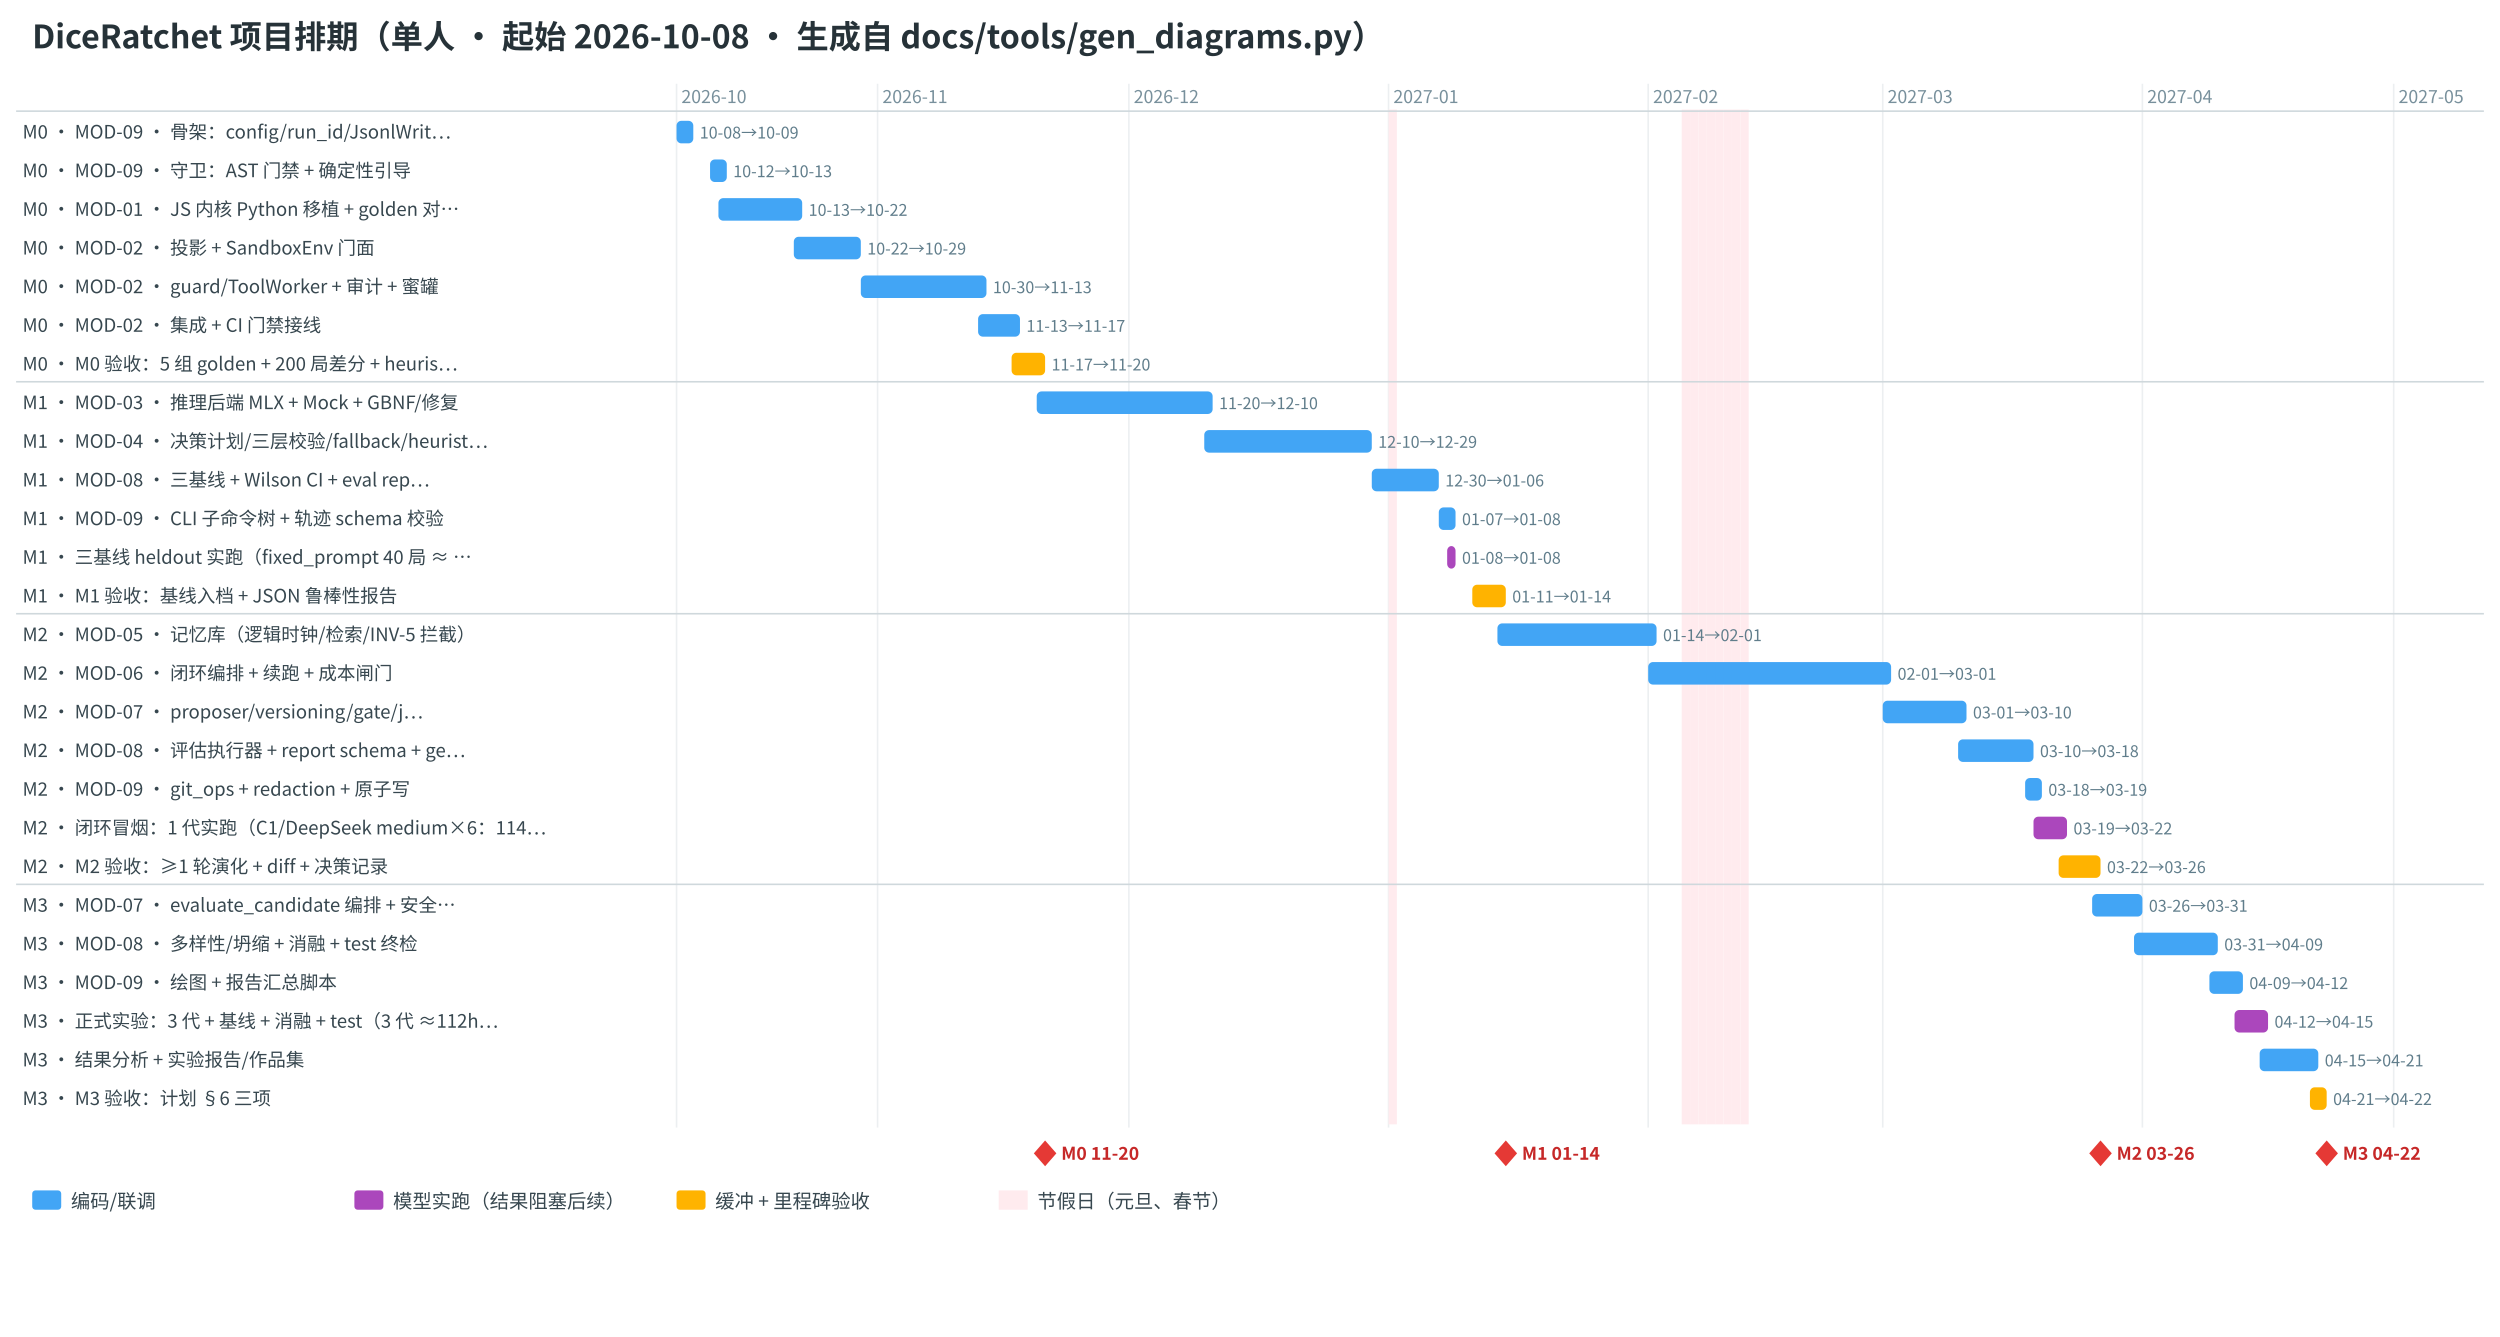
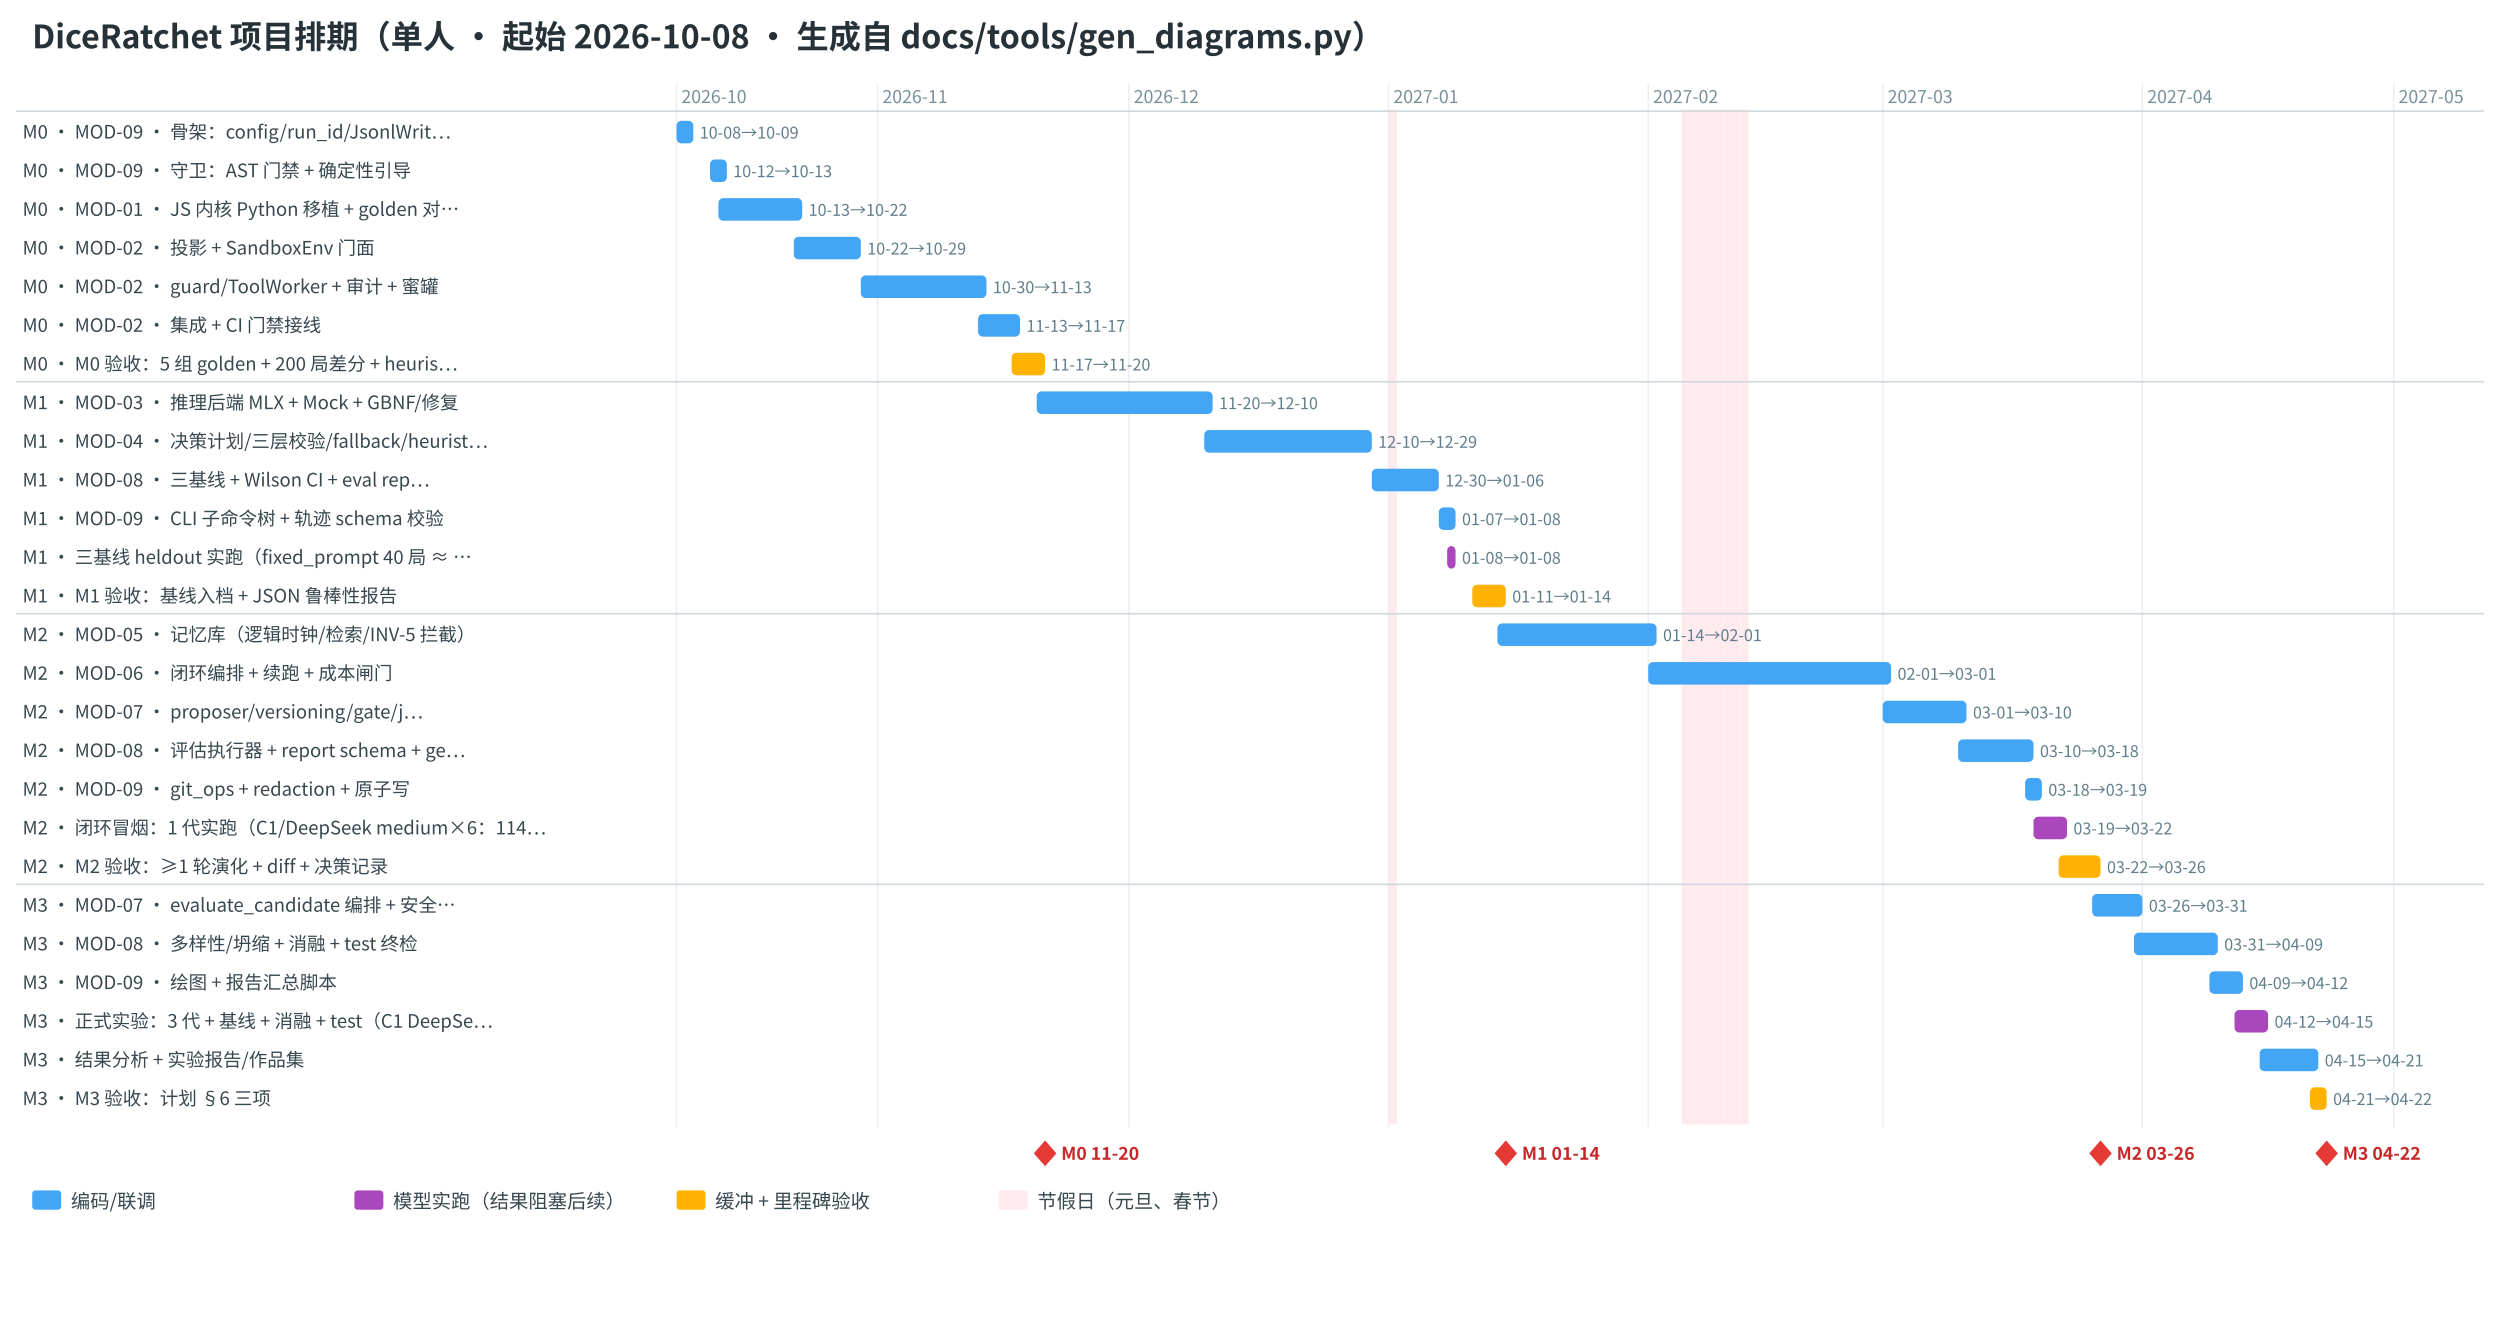
<svg xmlns="http://www.w3.org/2000/svg" width="1552" height="830" viewBox="0 0 1552 830" font-family="PingFang SC, Hiragino Sans GB, Noto Sans CJK SC, Microsoft YaHei, sans-serif">
  <rect width="1552" height="830" fill="#fff" />
  <text x="20" y="30" font-size="20" font-weight="700" fill="#263238">DiceRatchet 项目排期（单人 · 起始 2026-10-08 · 生成自 docs/tools/gen_diagrams.py）</text>
  <line x1="420.0" y1="52" x2="420.0" y2="700" stroke="#eceff1" />
  <text x="423.0" y="64" font-size="11" fill="#78909c">2026-10</text>
  <line x1="544.8" y1="52" x2="544.8" y2="700" stroke="#eceff1" />
  <text x="547.8" y="64" font-size="11" fill="#78909c">2026-11</text>
  <line x1="700.8" y1="52" x2="700.8" y2="700" stroke="#eceff1" />
  <text x="703.8" y="64" font-size="11" fill="#78909c">2026-12</text>
  <line x1="862.0" y1="52" x2="862.0" y2="700" stroke="#eceff1" />
  <text x="865.0" y="64" font-size="11" fill="#78909c">2027-01</text>
  <line x1="1023.2" y1="52" x2="1023.2" y2="700" stroke="#eceff1" />
  <text x="1026.2" y="64" font-size="11" fill="#78909c">2027-02</text>
  <line x1="1168.8" y1="52" x2="1168.8" y2="700" stroke="#eceff1" />
  <text x="1171.8" y="64" font-size="11" fill="#78909c">2027-03</text>
  <line x1="1330.0" y1="52" x2="1330.0" y2="700" stroke="#eceff1" />
  <text x="1333.0" y="64" font-size="11" fill="#78909c">2027-04</text>
  <line x1="1486.0" y1="52" x2="1486.0" y2="700" stroke="#eceff1" />
  <text x="1489.0" y="64" font-size="11" fill="#78909c">2027-05</text>
  <rect x="862.0" y="68" width="5.2" height="630" fill="#ffebee" />
  <rect x="1044.0" y="68" width="5.2" height="630" fill="#ffebee" />
  <rect x="1049.2" y="68" width="5.2" height="630" fill="#ffebee" />
  <rect x="1054.4" y="68" width="5.2" height="630" fill="#ffebee" />
  <rect x="1059.6" y="68" width="5.2" height="630" fill="#ffebee" />
  <rect x="1064.8" y="68" width="5.2" height="630" fill="#ffebee" />
  <rect x="1070.0" y="68" width="5.2" height="630" fill="#ffebee" />
  <rect x="1075.2" y="68" width="5.2" height="630" fill="#ffebee" />
  <rect x="1080.4" y="68" width="5.2" height="630" fill="#ffebee" />
  <line x1="10" y1="69" x2="1542" y2="69" stroke="#cfd8dc" />
  <text x="14" y="86" font-size="11.5" fill="#37474f">M0 · MOD-09 · 骨架：config/run_id/JsonlWrit…</text>
  <rect x="420.0" y="75" width="10.4" height="14" rx="3" fill="#42a5f5" />
  <text x="434.4" y="86" font-size="10" fill="#607d8b">10-08→10-09</text>
  <text x="14" y="110" font-size="11.5" fill="#37474f">M0 · MOD-09 · 守卫：AST 门禁 + 确定性引导</text>
  <rect x="440.8" y="99" width="10.4" height="14" rx="3" fill="#42a5f5" />
  <text x="455.2" y="110" font-size="10" fill="#607d8b">10-12→10-13</text>
  <text x="14" y="134" font-size="11.5" fill="#37474f">M0 · MOD-01 · JS 内核 Python 移植 + golden 对…</text>
  <rect x="446.0" y="123" width="52.0" height="14" rx="3" fill="#42a5f5" />
  <text x="502.0" y="134" font-size="10" fill="#607d8b">10-13→10-22</text>
  <text x="14" y="158" font-size="11.5" fill="#37474f">M0 · MOD-02 · 投影 + SandboxEnv 门面</text>
  <rect x="492.8" y="147" width="41.6" height="14" rx="3" fill="#42a5f5" />
  <text x="538.4" y="158" font-size="10" fill="#607d8b">10-22→10-29</text>
  <text x="14" y="182" font-size="11.5" fill="#37474f">M0 · MOD-02 · guard/ToolWorker + 审计 + 蜜罐</text>
  <rect x="534.4" y="171" width="78.0" height="14" rx="3" fill="#42a5f5" />
  <text x="616.4" y="182" font-size="10" fill="#607d8b">10-30→11-13</text>
  <text x="14" y="206" font-size="11.5" fill="#37474f">M0 · MOD-02 · 集成 + CI 门禁接线</text>
  <rect x="607.2" y="195" width="26.0" height="14" rx="3" fill="#42a5f5" />
  <text x="637.2" y="206" font-size="10" fill="#607d8b">11-13→11-17</text>
  <text x="14" y="230" font-size="11.5" fill="#37474f">M0 · M0 验收：5 组 golden + 200 局差分 + heuris…</text>
  <rect x="628.0" y="219" width="20.8" height="14" rx="3" fill="#ffb300" />
  <text x="652.8" y="230" font-size="10" fill="#607d8b">11-17→11-20</text>
  <line x1="10" y1="237" x2="1542" y2="237" stroke="#cfd8dc" />
  <text x="14" y="254" font-size="11.5" fill="#37474f">M1 · MOD-03 · 推理后端 MLX + Mock + GBNF/修复</text>
  <rect x="643.6" y="243" width="109.2" height="14" rx="3" fill="#42a5f5" />
  <text x="756.8" y="254" font-size="10" fill="#607d8b">11-20→12-10</text>
  <text x="14" y="278" font-size="11.5" fill="#37474f">M1 · MOD-04 · 决策计划/三层校验/fallback/heurist…</text>
  <rect x="747.6" y="267" width="104.0" height="14" rx="3" fill="#42a5f5" />
  <text x="855.6" y="278" font-size="10" fill="#607d8b">12-10→12-29</text>
  <text x="14" y="302" font-size="11.5" fill="#37474f">M1 · MOD-08 · 三基线 + Wilson CI + eval rep…</text>
  <rect x="851.6" y="291" width="41.6" height="14" rx="3" fill="#42a5f5" />
  <text x="897.2" y="302" font-size="10" fill="#607d8b">12-30→01-06</text>
  <text x="14" y="326" font-size="11.5" fill="#37474f">M1 · MOD-09 · CLI 子命令树 + 轨迹 schema 校验</text>
  <rect x="893.2" y="315" width="10.4" height="14" rx="3" fill="#42a5f5" />
  <text x="907.6" y="326" font-size="10" fill="#607d8b">01-07→01-08</text>
  <text x="14" y="350" font-size="11.5" fill="#37474f">M1 · 三基线 heldout 实跑（fixed_prompt 40 局 ≈ …</text>
  <rect x="898.4" y="339" width="5.2" height="14" rx="3" fill="#ab47bc" />
  <text x="907.6" y="350" font-size="10" fill="#607d8b">01-08→01-08</text>
  <text x="14" y="374" font-size="11.5" fill="#37474f">M1 · M1 验收：基线入档 + JSON 鲁棒性报告</text>
  <rect x="914.0" y="363" width="20.8" height="14" rx="3" fill="#ffb300" />
  <text x="938.8" y="374" font-size="10" fill="#607d8b">01-11→01-14</text>
  <line x1="10" y1="381" x2="1542" y2="381" stroke="#cfd8dc" />
  <text x="14" y="398" font-size="11.5" fill="#37474f">M2 · MOD-05 · 记忆库（逻辑时钟/检索/INV-5 拦截）</text>
  <rect x="929.6" y="387" width="98.8" height="14" rx="3" fill="#42a5f5" />
  <text x="1032.4" y="398" font-size="10" fill="#607d8b">01-14→02-01</text>
  <text x="14" y="422" font-size="11.5" fill="#37474f">M2 · MOD-06 · 闭环编排 + 续跑 + 成本闸门</text>
  <rect x="1023.2" y="411" width="150.8" height="14" rx="3" fill="#42a5f5" />
  <text x="1178.0" y="422" font-size="10" fill="#607d8b">02-01→03-01</text>
  <text x="14" y="446" font-size="11.5" fill="#37474f">M2 · MOD-07 · proposer/versioning/gate/j…</text>
  <rect x="1168.8" y="435" width="52.0" height="14" rx="3" fill="#42a5f5" />
  <text x="1224.8" y="446" font-size="10" fill="#607d8b">03-01→03-10</text>
  <text x="14" y="470" font-size="11.5" fill="#37474f">M2 · MOD-08 · 评估执行器 + report schema + ge…</text>
  <rect x="1215.6" y="459" width="46.8" height="14" rx="3" fill="#42a5f5" />
  <text x="1266.4" y="470" font-size="10" fill="#607d8b">03-10→03-18</text>
  <text x="14" y="494" font-size="11.5" fill="#37474f">M2 · MOD-09 · git_ops + redaction + 原子写</text>
  <rect x="1257.2" y="483" width="10.4" height="14" rx="3" fill="#42a5f5" />
  <text x="1271.6" y="494" font-size="10" fill="#607d8b">03-18→03-19</text>
  <text x="14" y="518" font-size="11.5" fill="#37474f">M2 · 闭环冒烟：1 代实跑（C1/DeepSeek medium×6：114…</text>
  <rect x="1262.4" y="507" width="20.8" height="14" rx="3" fill="#ab47bc" />
  <text x="1287.2" y="518" font-size="10" fill="#607d8b">03-19→03-22</text>
  <text x="14" y="542" font-size="11.5" fill="#37474f">M2 · M2 验收：≥1 轮演化 + diff + 决策记录</text>
  <rect x="1278.0" y="531" width="26.0" height="14" rx="3" fill="#ffb300" />
  <text x="1308.0" y="542" font-size="10" fill="#607d8b">03-22→03-26</text>
  <line x1="10" y1="549" x2="1542" y2="549" stroke="#cfd8dc" />
  <text x="14" y="566" font-size="11.5" fill="#37474f">M3 · MOD-07 · evaluate_candidate 编排 + 安全…</text>
  <rect x="1298.8" y="555" width="31.2" height="14" rx="3" fill="#42a5f5" />
  <text x="1334.0" y="566" font-size="10" fill="#607d8b">03-26→03-31</text>
  <text x="14" y="590" font-size="11.5" fill="#37474f">M3 · MOD-08 · 多样性/坍缩 + 消融 + test 终检</text>
  <rect x="1324.8" y="579" width="52.0" height="14" rx="3" fill="#42a5f5" />
  <text x="1380.8" y="590" font-size="10" fill="#607d8b">03-31→04-09</text>
  <text x="14" y="614" font-size="11.5" fill="#37474f">M3 · MOD-09 · 绘图 + 报告汇总脚本</text>
  <rect x="1371.6" y="603" width="20.8" height="14" rx="3" fill="#42a5f5" />
  <text x="1396.4" y="614" font-size="10" fill="#607d8b">04-09→04-12</text>
-   <text x="14" y="638" font-size="11.5" fill="#37474f">M3 · 正式实验：3 代 + 基线 + 消融 + test（3 代 ≈112h…</text>
+   <text x="14" y="638" font-size="11.5" fill="#37474f">M3 · 正式实验：3 代 + 基线 + 消融 + test（C1 DeepSe…</text>
  <rect x="1387.2" y="627" width="20.8" height="14" rx="3" fill="#ab47bc" />
  <text x="1412.0" y="638" font-size="10" fill="#607d8b">04-12→04-15</text>
  <text x="14" y="662" font-size="11.5" fill="#37474f">M3 · 结果分析 + 实验报告/作品集</text>
  <rect x="1402.8" y="651" width="36.4" height="14" rx="3" fill="#42a5f5" />
  <text x="1443.2" y="662" font-size="10" fill="#607d8b">04-15→04-21</text>
  <text x="14" y="686" font-size="11.5" fill="#37474f">M3 · M3 验收：计划 §6 三项</text>
  <rect x="1434.0" y="675" width="10.4" height="14" rx="3" fill="#ffb300" />
  <text x="1448.4" y="686" font-size="10" fill="#607d8b">04-21→04-22</text>
  <path d="M648.8,708 l7,8 l-7,8 l-7,-8 z" fill="#e53935" />
  <text x="658.8" y="720" font-size="11" fill="#c62828" font-weight="700">M0 11-20</text>
  <path d="M934.8,708 l7,8 l-7,8 l-7,-8 z" fill="#e53935" />
  <text x="944.8" y="720" font-size="11" fill="#c62828" font-weight="700">M1 01-14</text>
  <path d="M1304.0,708 l7,8 l-7,8 l-7,-8 z" fill="#e53935" />
  <text x="1314.0" y="720" font-size="11" fill="#c62828" font-weight="700">M2 03-26</text>
  <path d="M1444.4,708 l7,8 l-7,8 l-7,-8 z" fill="#e53935" />
  <text x="1454.4" y="720" font-size="11" fill="#c62828" font-weight="700">M3 04-22</text>
  <rect x="20" y="739" width="18" height="12" rx="2" fill="#42a5f5" />
  <text x="44" y="750" font-size="12" fill="#37474f">编码/联调</text>
  <rect x="220" y="739" width="18" height="12" rx="2" fill="#ab47bc" />
  <text x="244" y="750" font-size="12" fill="#37474f">模型实跑（结果阻塞后续）</text>
  <rect x="420" y="739" width="18" height="12" rx="2" fill="#ffb300" />
  <text x="444" y="750" font-size="12" fill="#37474f">缓冲 + 里程碑验收</text>
  <rect x="620" y="739" width="18" height="12" fill="#ffebee" />
  <text x="644" y="750" font-size="12" fill="#37474f">节假日（元旦、春节）</text>
</svg>
